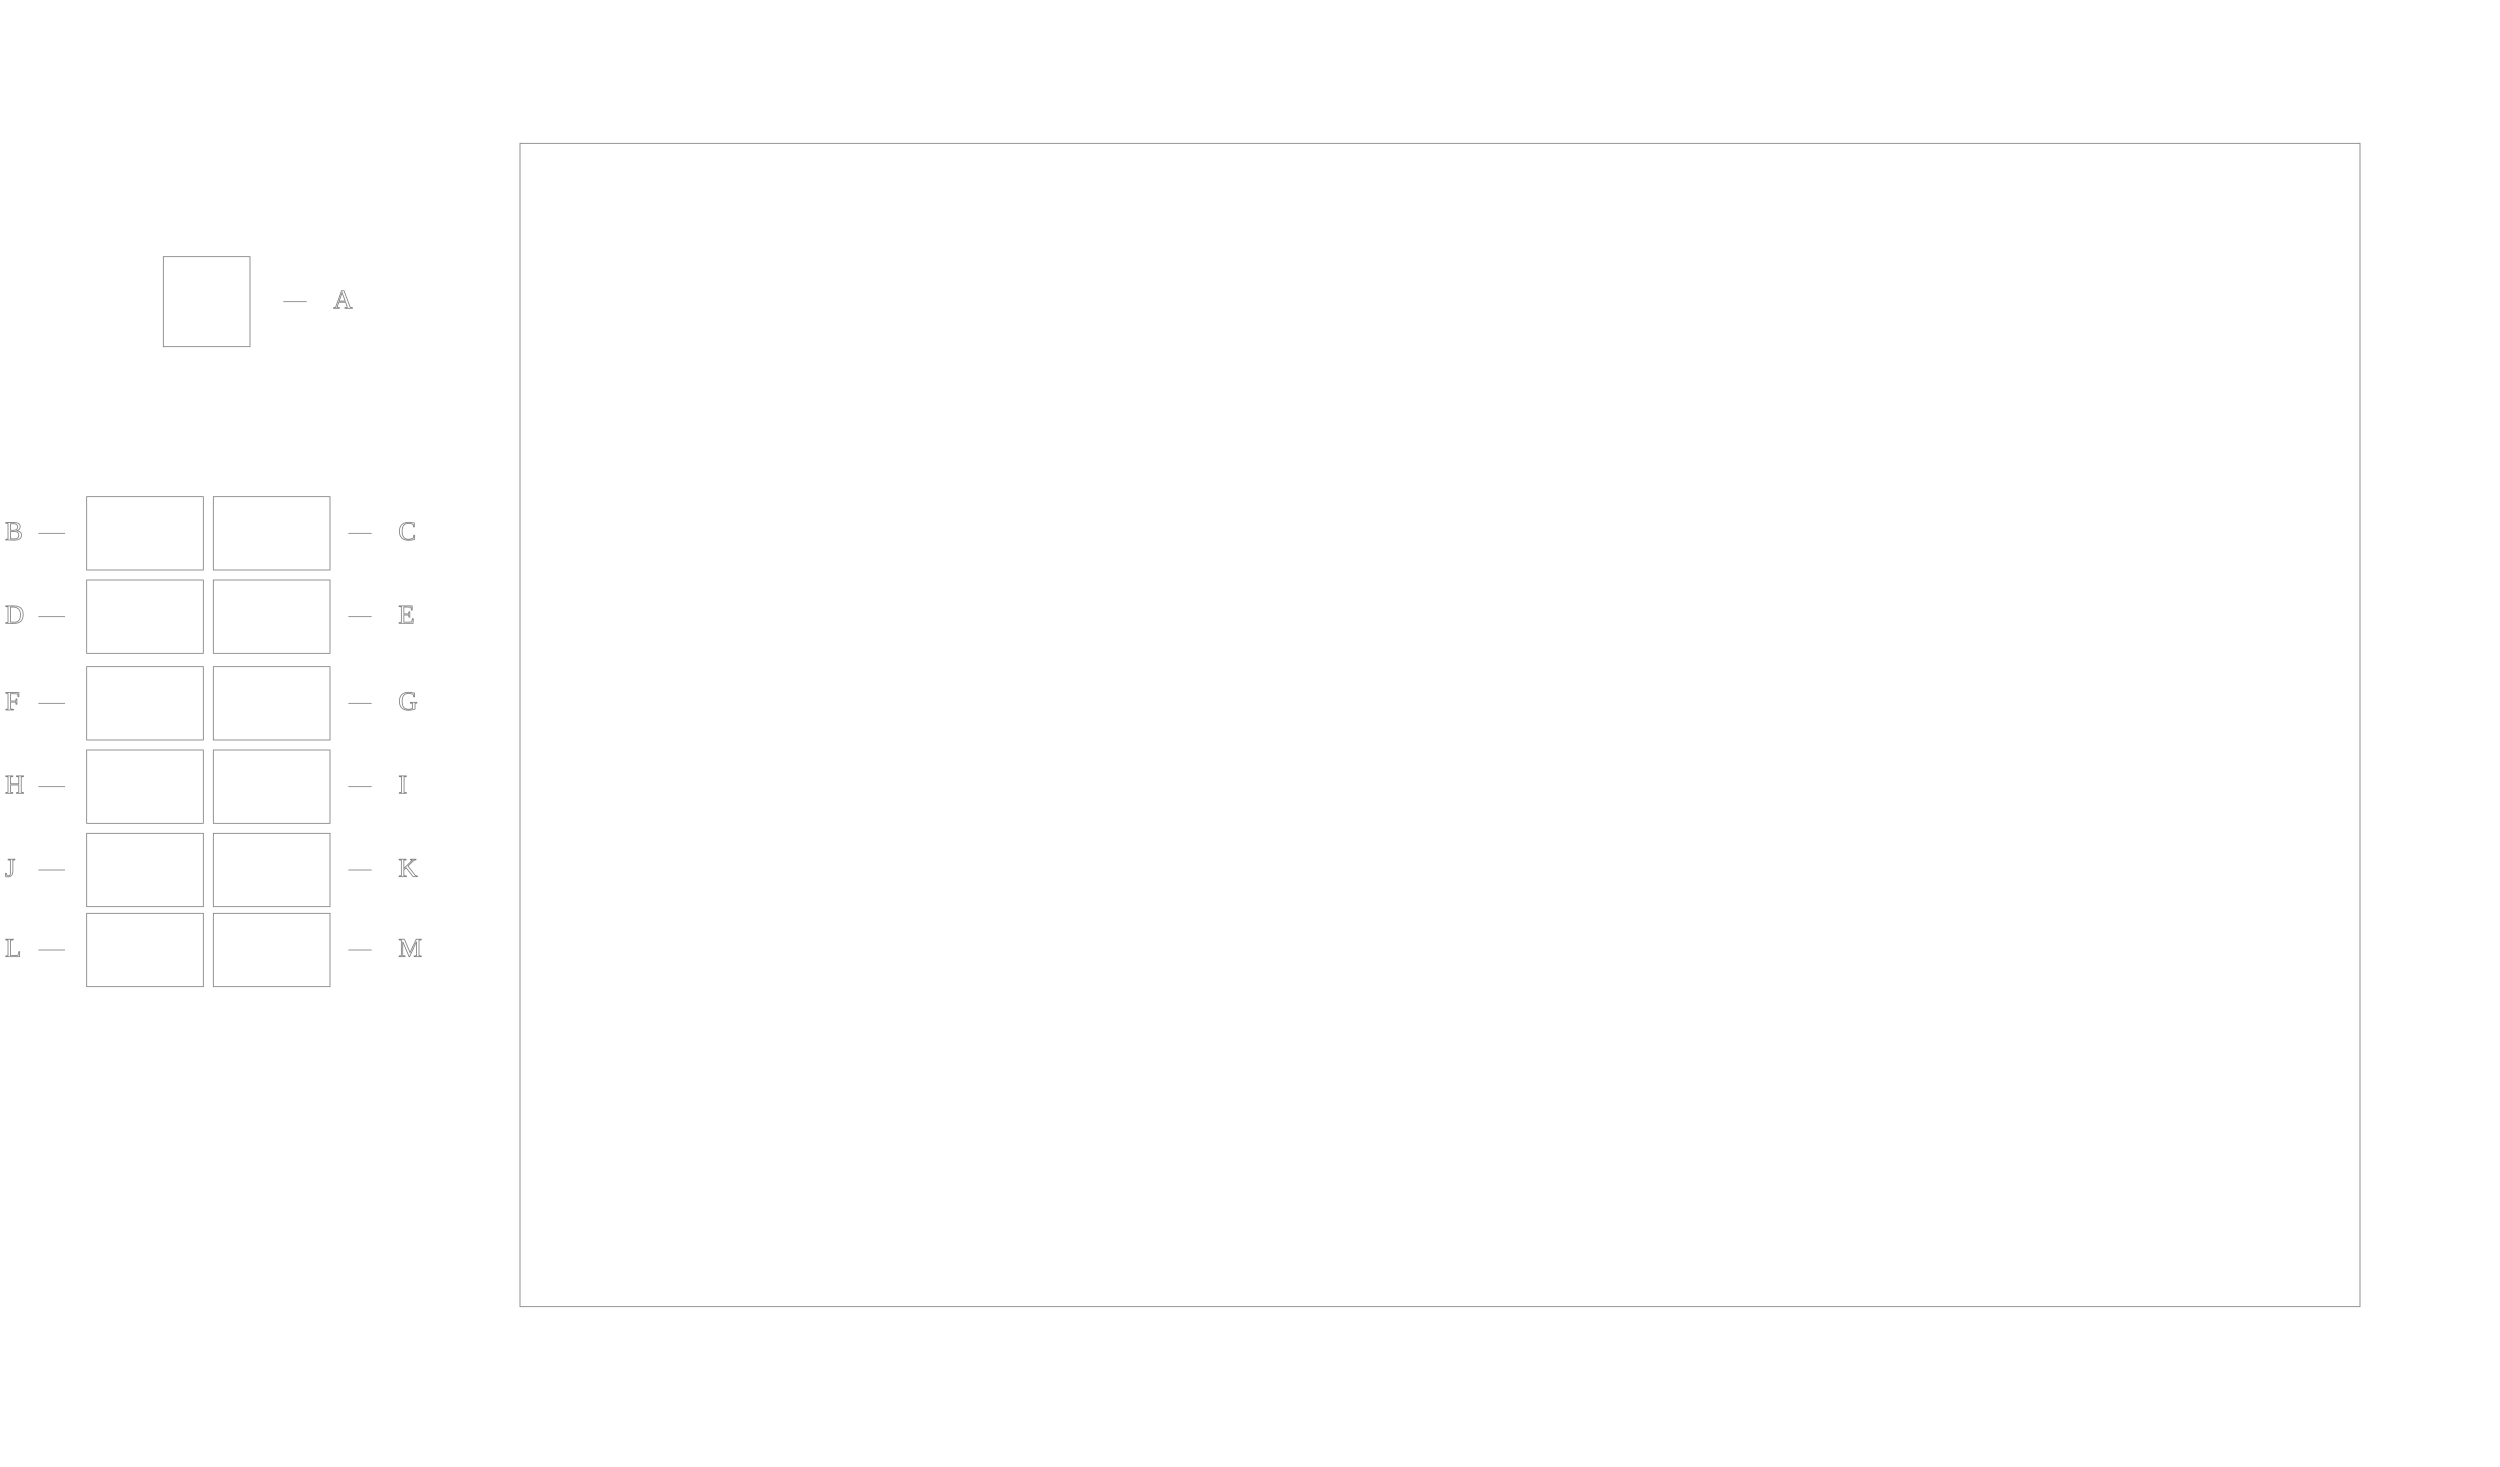
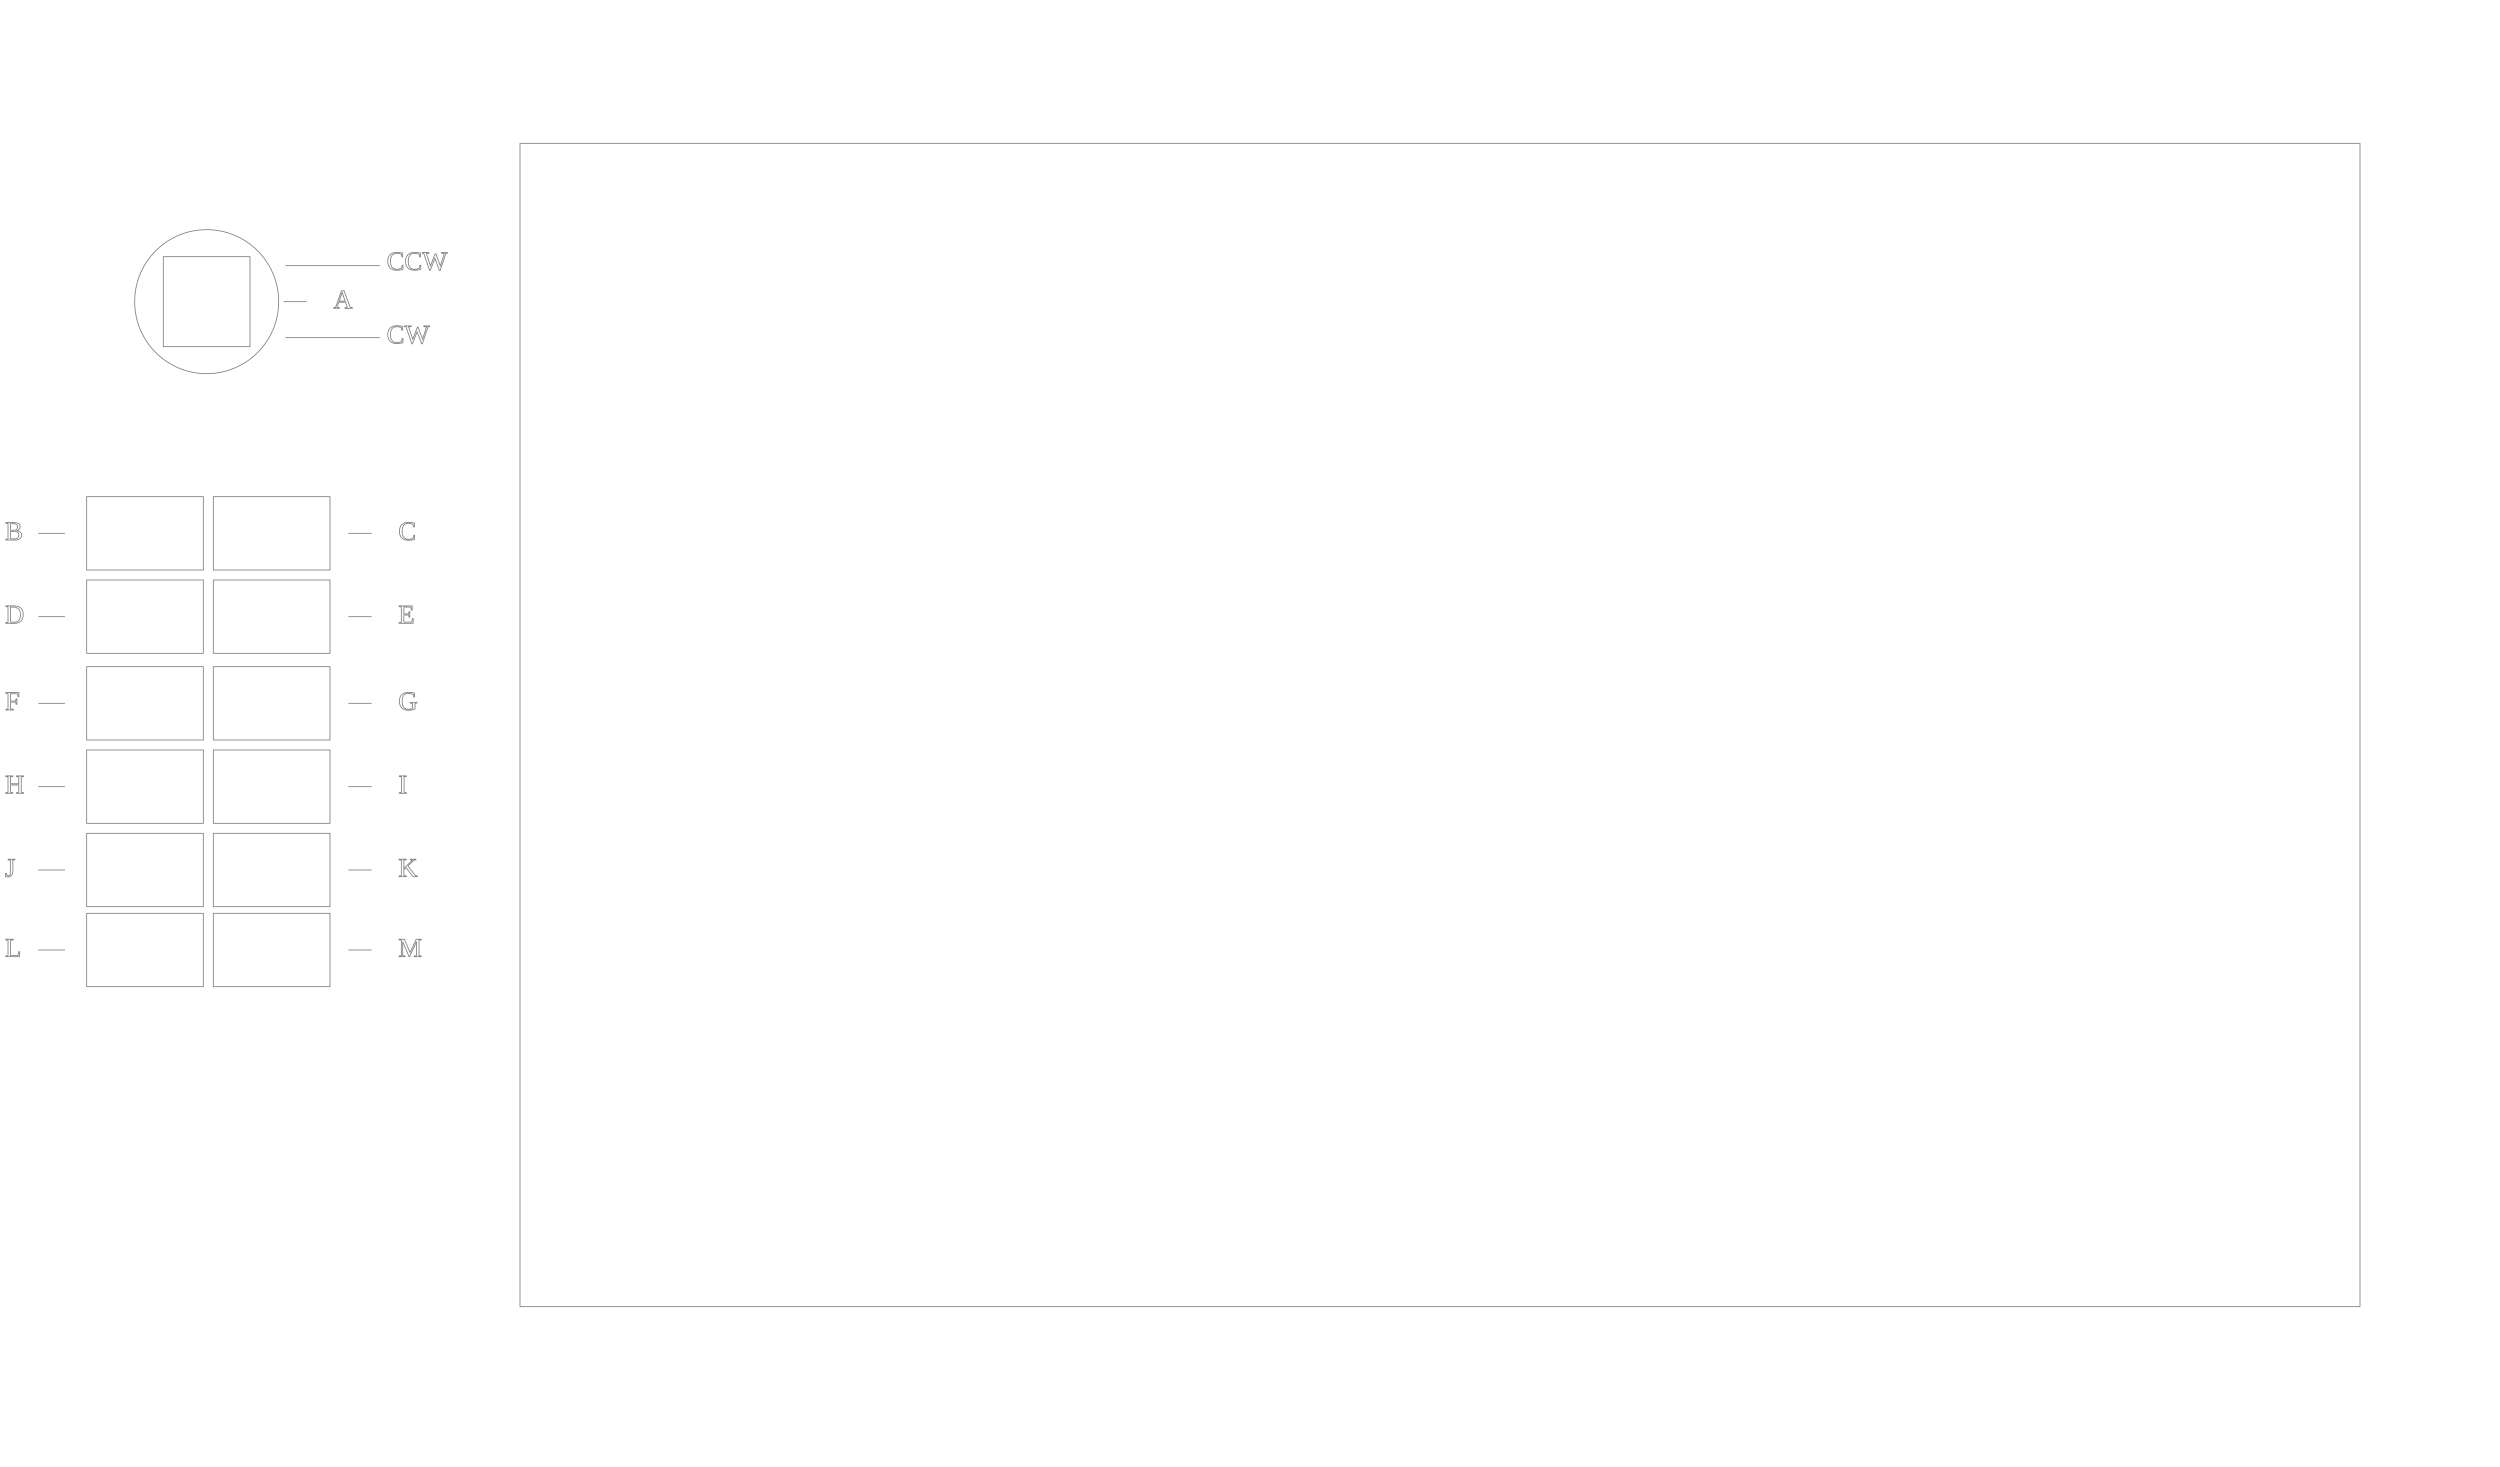
<svg xmlns="http://www.w3.org/2000/svg" version="1.1" style="color:#000000;stroke:#7f7f7f;fill:none;stroke-width:.25;font-size:8" id="gaomon-m6" width="750" height="440">
  <rect x="156" y="43" width="552" height="349" />
  <g>
    <rect id="ButtonA" class="A Button" x="49" y="77" width="26" height="27" />
    <text id="LabelA" class="A Label" x="100.0" y="92.5" style="text-anchor:start;">A</text>
    <path style="fill:none" d="M 85.0,90.5 H 92.0" id="LeaderA" class="Leader A" />
  </g>
  <g>
    <rect id="ButtonB" class="B Button" x="26" y="149" width="35" height="22" />
    <text id="LabelB" class="B Label" x="1.5" y="162" style="text-anchor:start;">B</text>
    <path style="fill:none" d="M 19.5,160.0 H 11.5" id="LeaderB" class="Leader B" />
  </g>
  <g>
    <rect id="ButtonC" class="C Button" x="64" y="149" width="35" height="22" />
    <text id="LabelC" class="C Label" x="119.5" y="162" style="text-anchor:start;">C</text>
    <path style="fill:none" d="M 104.5,160.0 H 111.5" id="LeaderC" class="Leader C" />
  </g>
  <g>
    <rect id="ButtonD" class="D Button" x="26" y="174" width="35" height="22" />
    <text id="LabelD" class="D Label" x="1.5" y="187" style="text-anchor:start;">D</text>
    <path style="fill:none" d="M 19.5,185.0 H 11.5" id="LeaderD" class="Leader D" />
  </g>
  <g>
    <rect id="ButtonE" class="E Button" x="64" y="174" width="35" height="22" />
    <text id="LabelE" class="E Label" x="119.5" y="187" style="text-anchor:start;">E</text>
    <path style="fill:none" d="M 104.5,185.0 H 111.5" id="LeaderE" class="Leader E" />
  </g>
  <g>
    <rect id="ButtonF" class="F Button" x="26" y="200" width="35" height="22" />
    <text id="LabelF" class="F Label" x="1.5" y="213" style="text-anchor:start;">F</text>
    <path style="fill:none" d="M 19.5,211.0 H 11.5" id="LeaderF" class="Leader F" />
  </g>
  <g>
    <rect id="ButtonG" class="G Button" x="64" y="200" width="35" height="22" />
    <text id="LabelG" class="G Label" x="119.5" y="213" style="text-anchor:start;">G</text>
    <path style="fill:none" d="M 104.5,211.0 H 111.5" id="LeaderG" class="Leader G" />
  </g>
  <g>
    <rect id="ButtonH" class="H Button" x="26" y="225" width="35" height="22" />
    <text id="LabelH" class="H Label" x="1.5" y="238" style="text-anchor:start;">H</text>
    <path style="fill:none" d="M 19.5,236.0 H 11.5" id="LeaderH" class="Leader H" />
  </g>
  <g>
    <rect id="ButtonI" class="I Button" x="64" y="225" width="35" height="22" />
    <text id="LabelI" class="I Label" x="119.5" y="238" style="text-anchor:start;">I</text>
    <path style="fill:none" d="M 104.5,236.0 H 111.5" id="LeaderI" class="Leader I" />
  </g>
  <g>
    <rect id="ButtonJ" class="J Button" x="26" y="250" width="35" height="22" />
    <text id="LabelJ" class="J Label" x="1.5" y="263" style="text-anchor:start;">J</text>
    <path style="fill:none" d="M 19.5,261.0 H 11.5" id="LeaderJ" class="Leader J" />
  </g>
  <g>
    <rect id="ButtonK" class="K Button" x="64" y="250" width="35" height="22" />
    <text id="LabelK" class="K Label" x="119.5" y="263" style="text-anchor:start;">K</text>
    <path style="fill:none" d="M 104.5,261.0 H 111.5" id="LeaderK" class="Leader K" />
  </g>
  <g>
    <rect id="ButtonL" class="L Button" x="26" y="274" width="35" height="22" />
    <text id="LabelL" class="L Label" x="1.5" y="287" style="text-anchor:start;">L</text>
    <path style="fill:none" d="M 19.5,285.0 H 11.5" id="LeaderL" class="Leader L" />
  </g>
  <g>
    <rect id="ButtonM" class="M Button" x="64" y="274" width="35" height="22" />
    <text id="LabelM" class="M Label" x="119.5" y="287" style="text-anchor:start;">M</text>
    <path style="fill:none" d="M 104.5,285.0 H 111.5" id="LeaderM" class="Leader M" />
  </g>
+   <g>
+     <circle id="Dial" class="Dial TouchDial" cx="62.0" cy="90.5" r="21.6" />
+     <path id="LeaderDialCCW" class="DialCCW Dial Leader" d="M 85.6,79.7 H 114.0" />
+     <text id="LabelDialCCW" class="DialCCW Dial Label" x="116" y="81" style="text-anchor:start;">CCW</text>
+     <path id="LeaderDialCW" class="DialCW Dial Leader" d="M 85.6,101.3 H 114.0" />
+     <text id="LabelDialCW" class="DialCW Dial Label" x="116" y="103" style="text-anchor:start;">CW</text>
+   </g>
</svg>
